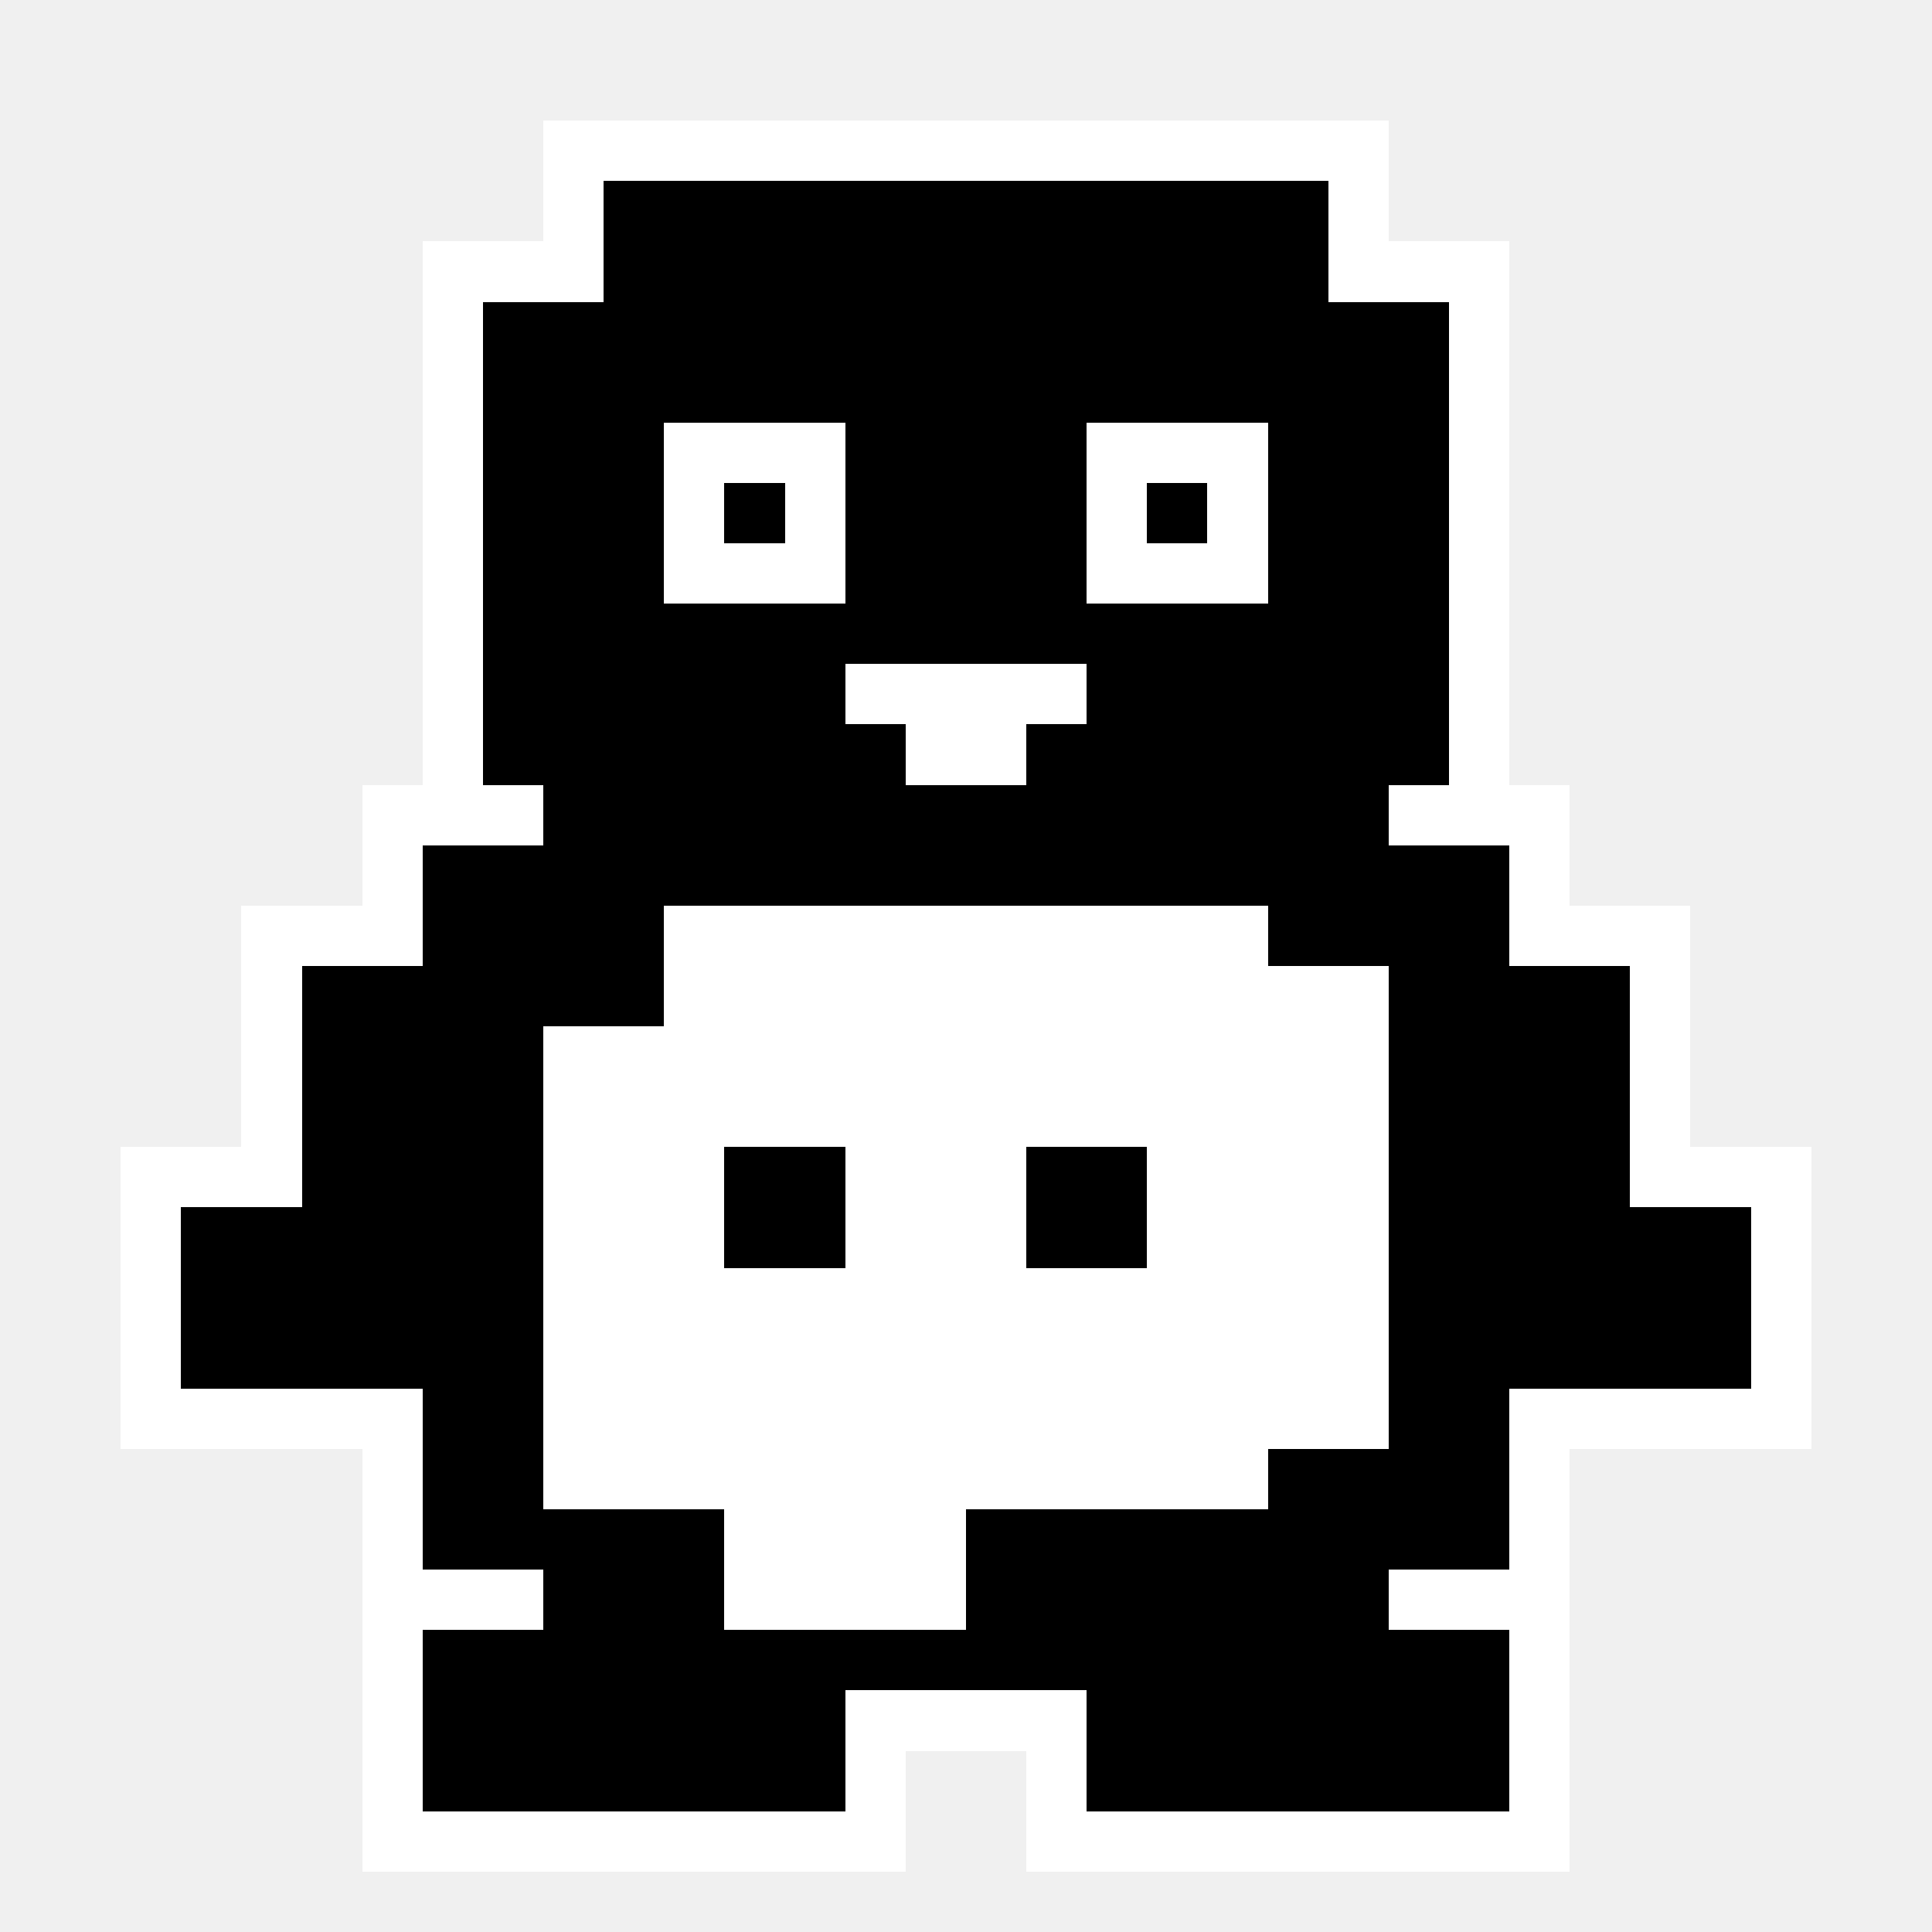
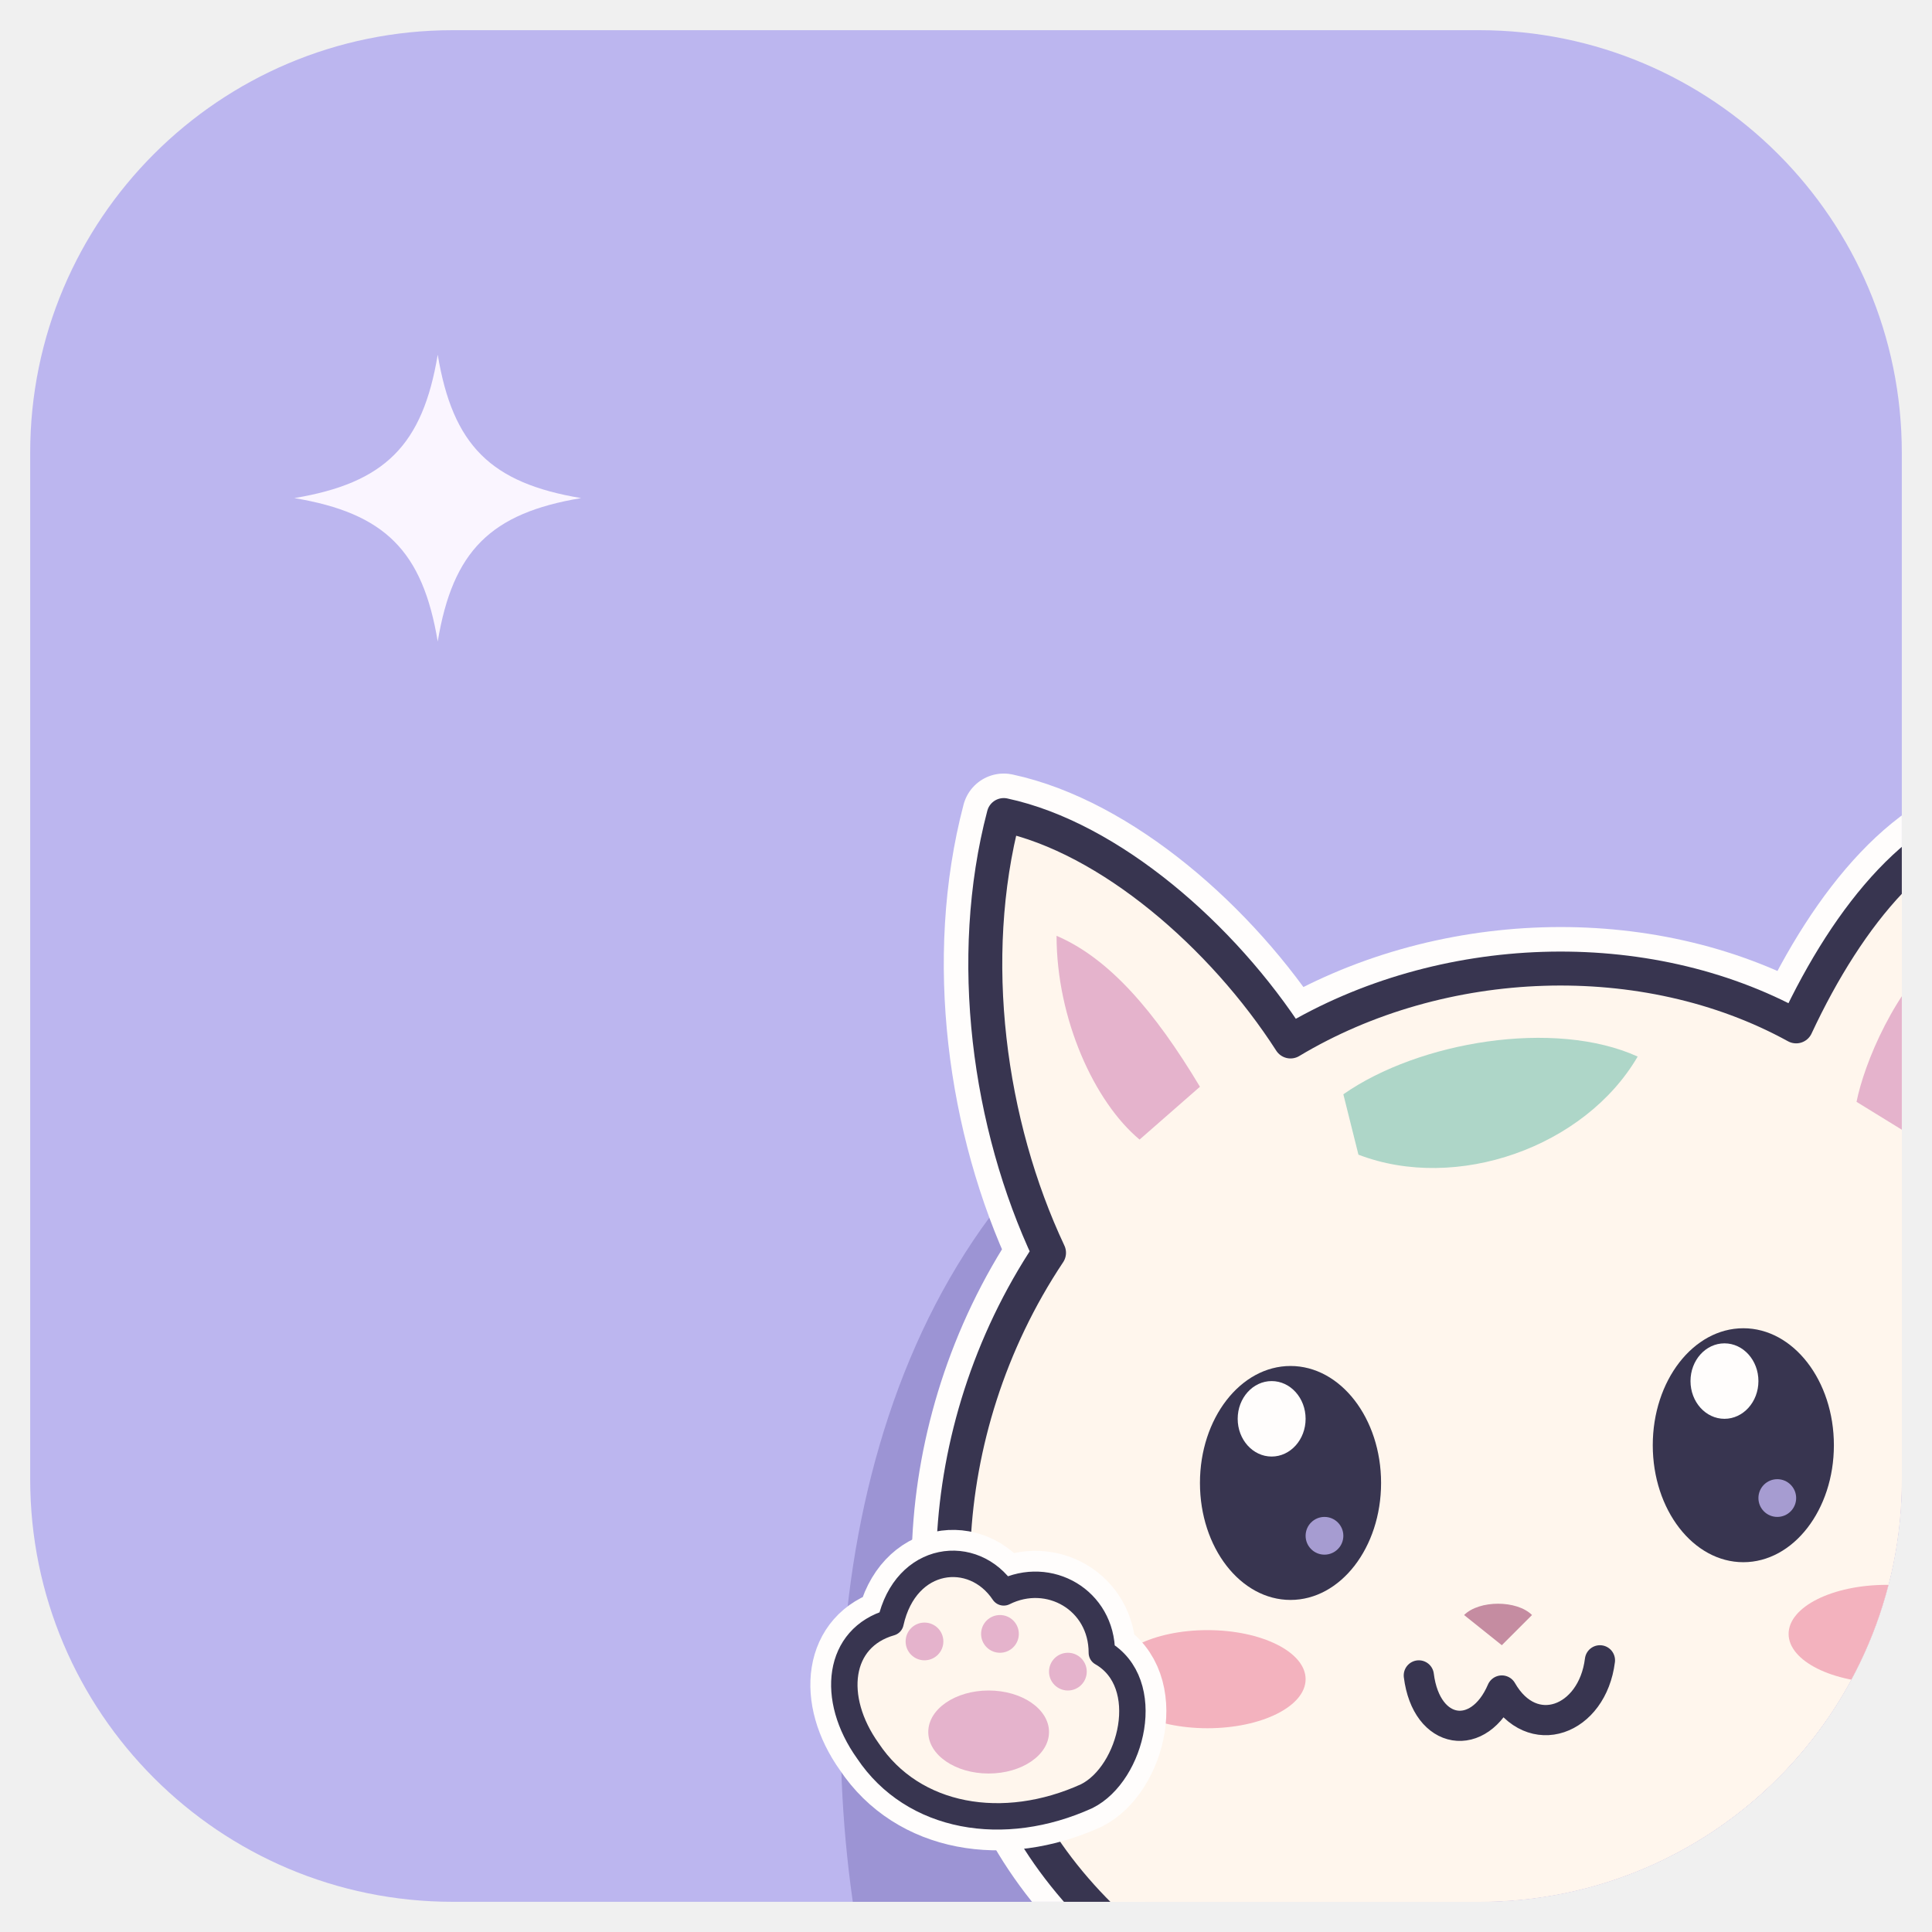
- <svg xmlns="http://www.w3.org/2000/svg" viewBox="0 0 32 32" shape-rendering="crispEdges">
-   <rect x="9" y="2" width="14" height="1" fill="#fff" />
-   <rect x="9" y="3" width="1" height="1" fill="#fff" />
-   <rect x="10" y="3" width="12" height="1" fill="#000" />
-   <rect x="22" y="3" width="1" height="1" fill="#fff" />
-   <rect x="7" y="4" width="3" height="1" fill="#fff" />
-   <rect x="10" y="4" width="12" height="1" fill="#000" />
-   <rect x="22" y="4" width="3" height="1" fill="#fff" />
-   <rect x="7" y="5" width="1" height="1" fill="#fff" />
-   <rect x="8" y="5" width="16" height="1" fill="#000" />
-   <rect x="24" y="5" width="1" height="1" fill="#fff" />
-   <rect x="7" y="6" width="1" height="1" fill="#fff" />
-   <rect x="8" y="6" width="16" height="1" fill="#000" />
-   <rect x="24" y="6" width="1" height="1" fill="#fff" />
-   <rect x="7" y="7" width="1" height="1" fill="#fff" />
-   <rect x="8" y="7" width="3" height="1" fill="#000" />
-   <rect x="11" y="7" width="3" height="1" fill="#fff" />
-   <rect x="14" y="7" width="4" height="1" fill="#000" />
-   <rect x="18" y="7" width="3" height="1" fill="#fff" />
-   <rect x="21" y="7" width="3" height="1" fill="#000" />
-   <rect x="24" y="7" width="1" height="1" fill="#fff" />
-   <rect x="7" y="8" width="1" height="1" fill="#fff" />
-   <rect x="8" y="8" width="3" height="1" fill="#000" />
-   <rect x="11" y="8" width="1" height="1" fill="#fff" />
-   <rect x="12" y="8" width="1" height="1" fill="#000" />
-   <rect x="13" y="8" width="1" height="1" fill="#fff" />
-   <rect x="14" y="8" width="4" height="1" fill="#000" />
-   <rect x="18" y="8" width="1" height="1" fill="#fff" />
-   <rect x="19" y="8" width="1" height="1" fill="#000" />
-   <rect x="20" y="8" width="1" height="1" fill="#fff" />
-   <rect x="21" y="8" width="3" height="1" fill="#000" />
-   <rect x="24" y="8" width="1" height="1" fill="#fff" />
-   <rect x="7" y="9" width="1" height="1" fill="#fff" />
-   <rect x="8" y="9" width="3" height="1" fill="#000" />
-   <rect x="11" y="9" width="3" height="1" fill="#fff" />
-   <rect x="14" y="9" width="4" height="1" fill="#000" />
-   <rect x="18" y="9" width="3" height="1" fill="#fff" />
-   <rect x="21" y="9" width="3" height="1" fill="#000" />
-   <rect x="24" y="9" width="1" height="1" fill="#fff" />
-   <rect x="7" y="10" width="1" height="1" fill="#fff" />
-   <rect x="8" y="10" width="16" height="1" fill="#000" />
-   <rect x="24" y="10" width="1" height="1" fill="#fff" />
-   <rect x="7" y="11" width="1" height="1" fill="#fff" />
-   <rect x="8" y="11" width="6" height="1" fill="#000" />
-   <rect x="14" y="11" width="4" height="1" fill="#fff" />
-   <rect x="18" y="11" width="6" height="1" fill="#000" />
-   <rect x="24" y="11" width="1" height="1" fill="#fff" />
-   <rect x="7" y="12" width="1" height="1" fill="#fff" />
-   <rect x="8" y="12" width="7" height="1" fill="#000" />
-   <rect x="15" y="12" width="2" height="1" fill="#fff" />
-   <rect x="17" y="12" width="7" height="1" fill="#000" />
-   <rect x="24" y="12" width="1" height="1" fill="#fff" />
-   <rect x="6" y="13" width="3" height="1" fill="#fff" />
-   <rect x="9" y="13" width="14" height="1" fill="#000" />
-   <rect x="23" y="13" width="3" height="1" fill="#fff" />
-   <rect x="6" y="14" width="1" height="1" fill="#fff" />
-   <rect x="7" y="14" width="18" height="1" fill="#000" />
-   <rect x="25" y="14" width="1" height="1" fill="#fff" />
-   <rect x="4" y="15" width="3" height="1" fill="#fff" />
-   <rect x="7" y="15" width="4" height="1" fill="#000" />
-   <rect x="11" y="15" width="10" height="1" fill="#fff" />
-   <rect x="21" y="15" width="4" height="1" fill="#000" />
-   <rect x="25" y="15" width="3" height="1" fill="#fff" />
-   <rect x="4" y="16" width="1" height="1" fill="#fff" />
-   <rect x="5" y="16" width="6" height="1" fill="#000" />
-   <rect x="11" y="16" width="12" height="1" fill="#fff" />
-   <rect x="23" y="16" width="4" height="1" fill="#000" />
-   <rect x="27" y="16" width="1" height="1" fill="#fff" />
-   <rect x="4" y="17" width="1" height="1" fill="#fff" />
-   <rect x="5" y="17" width="4" height="1" fill="#000" />
-   <rect x="9" y="17" width="14" height="1" fill="#fff" />
-   <rect x="23" y="17" width="4" height="1" fill="#000" />
-   <rect x="27" y="17" width="1" height="1" fill="#fff" />
-   <rect x="4" y="18" width="1" height="1" fill="#fff" />
-   <rect x="5" y="18" width="4" height="1" fill="#000" />
-   <rect x="9" y="18" width="14" height="1" fill="#fff" />
-   <rect x="23" y="18" width="4" height="1" fill="#000" />
-   <rect x="27" y="18" width="1" height="1" fill="#fff" />
-   <rect x="2" y="19" width="3" height="1" fill="#fff" />
-   <rect x="5" y="19" width="4" height="1" fill="#000" />
-   <rect x="9" y="19" width="3" height="1" fill="#fff" />
-   <rect x="12" y="19" width="2" height="1" fill="#000" />
-   <rect x="14" y="19" width="3" height="1" fill="#fff" />
-   <rect x="17" y="19" width="2" height="1" fill="#000" />
-   <rect x="19" y="19" width="4" height="1" fill="#fff" />
-   <rect x="23" y="19" width="4" height="1" fill="#000" />
-   <rect x="27" y="19" width="3" height="1" fill="#fff" />
-   <rect x="2" y="20" width="1" height="1" fill="#fff" />
-   <rect x="3" y="20" width="6" height="1" fill="#000" />
-   <rect x="9" y="20" width="3" height="1" fill="#fff" />
-   <rect x="12" y="20" width="2" height="1" fill="#000" />
-   <rect x="14" y="20" width="3" height="1" fill="#fff" />
-   <rect x="17" y="20" width="2" height="1" fill="#000" />
-   <rect x="19" y="20" width="4" height="1" fill="#fff" />
-   <rect x="23" y="20" width="6" height="1" fill="#000" />
-   <rect x="29" y="20" width="1" height="1" fill="#fff" />
-   <rect x="2" y="21" width="1" height="1" fill="#fff" />
-   <rect x="3" y="21" width="6" height="1" fill="#000" />
-   <rect x="9" y="21" width="14" height="1" fill="#fff" />
-   <rect x="23" y="21" width="6" height="1" fill="#000" />
-   <rect x="29" y="21" width="1" height="1" fill="#fff" />
-   <rect x="2" y="22" width="1" height="1" fill="#fff" />
-   <rect x="3" y="22" width="6" height="1" fill="#000" />
-   <rect x="9" y="22" width="14" height="1" fill="#fff" />
-   <rect x="23" y="22" width="6" height="1" fill="#000" />
-   <rect x="29" y="22" width="1" height="1" fill="#fff" />
-   <rect x="2" y="23" width="5" height="1" fill="#fff" />
-   <rect x="7" y="23" width="2" height="1" fill="#000" />
-   <rect x="9" y="23" width="14" height="1" fill="#fff" />
-   <rect x="23" y="23" width="2" height="1" fill="#000" />
-   <rect x="25" y="23" width="5" height="1" fill="#fff" />
-   <rect x="6" y="24" width="1" height="1" fill="#fff" />
-   <rect x="7" y="24" width="2" height="1" fill="#000" />
-   <rect x="9" y="24" width="12" height="1" fill="#fff" />
-   <rect x="21" y="24" width="4" height="1" fill="#000" />
-   <rect x="25" y="24" width="1" height="1" fill="#fff" />
-   <rect x="6" y="25" width="1" height="1" fill="#fff" />
-   <rect x="7" y="25" width="5" height="1" fill="#000" />
-   <rect x="12" y="25" width="4" height="1" fill="#fff" />
-   <rect x="16" y="25" width="9" height="1" fill="#000" />
-   <rect x="25" y="25" width="1" height="1" fill="#fff" />
-   <rect x="6" y="26" width="3" height="1" fill="#fff" />
-   <rect x="9" y="26" width="3" height="1" fill="#000" />
-   <rect x="12" y="26" width="4" height="1" fill="#fff" />
-   <rect x="16" y="26" width="7" height="1" fill="#000" />
-   <rect x="23" y="26" width="3" height="1" fill="#fff" />
-   <rect x="6" y="27" width="1" height="1" fill="#fff" />
-   <rect x="7" y="27" width="18" height="1" fill="#000" />
-   <rect x="25" y="27" width="1" height="1" fill="#fff" />
-   <rect x="6" y="28" width="1" height="1" fill="#fff" />
-   <rect x="7" y="28" width="7" height="1" fill="#000" />
-   <rect x="14" y="28" width="4" height="1" fill="#fff" />
-   <rect x="18" y="28" width="7" height="1" fill="#000" />
-   <rect x="25" y="28" width="1" height="1" fill="#fff" />
-   <rect x="6" y="29" width="1" height="1" fill="#fff" />
-   <rect x="7" y="29" width="7" height="1" fill="#000" />
-   <rect x="14" y="29" width="1" height="1" fill="#fff" />
-   <rect x="17" y="29" width="1" height="1" fill="#fff" />
-   <rect x="18" y="29" width="7" height="1" fill="#000" />
-   <rect x="25" y="29" width="1" height="1" fill="#fff" />
-   <rect x="6" y="30" width="9" height="1" fill="#fff" />
-   <rect x="17" y="30" width="9" height="1" fill="#fff" />
+ <svg xmlns="http://www.w3.org/2000/svg" viewBox="0 0 256 256">
+   <defs>
+     <clipPath id="tile">
+       <rect x="4" y="4" width="248" height="248" rx="56" />
+     </clipPath>
+   </defs>
+   <g clip-path="url(#tile)">
+     <rect x="4" y="4" width="248" height="248" rx="56" fill="#BCB6EF" />
+     <path d="M113 252 C107 210 117 160 157 139 C188 122 228 124 252 143 L252 252 Z" fill="#9C94D4" stroke="none" stroke-width="1" stroke-linecap="round" stroke-linejoin="round" />
+     <path d="M58 47 C60 59 65 64 77 66 C65 68 60 73 58 85 C56 73 51 68 39 66 C51 64 56 59 58 47 Z" fill="#FAF5FF" stroke="none" stroke-width="1" stroke-linecap="round" stroke-linejoin="round" />
+     <path d="M139 166 C131 149 128 127 133 108 C147 111 162 124 171 138 C191 126 218 125 238 136 C245 121 255 109 266 108 C270 126 270 145 265 164 C281 184 281 212 268 234 C258 259 233 274 204 276 C171 277 143 258 134 237 C123 220 123 190 139 166 Z" fill="#FFF6ED" stroke="#FFFDFC" stroke-width="11" stroke-linecap="round" stroke-linejoin="round" />
+     <path d="M139 166 C131 149 128 127 133 108 C147 111 162 124 171 138 C191 126 218 125 238 136 C245 121 255 109 266 108 C270 126 270 145 265 164 C281 184 281 212 268 234 C258 259 233 274 204 276 C171 277 143 258 134 237 C123 220 123 190 139 166 Z" fill="#FFF6ED" stroke="#383550" stroke-width="4.5" stroke-linecap="round" stroke-linejoin="round" />
+     <path d="M140 124 C140 135 145 146 151 151 L159 144 C153 134 147 127 140 124 Z" fill="#E5B3CC" stroke="none" stroke-width="1" stroke-linecap="round" stroke-linejoin="round" />
+     <path d="M258 125 C251 131 247 141 246 146 L259 154 C262 143 261 134 258 125 Z" fill="#E5B3CC" stroke="none" stroke-width="1" stroke-linecap="round" stroke-linejoin="round" />
+     <path d="M178 145 C188 138 206 135 217 140 C210 152 193 158 180 153 Z" fill="#AED6C8" stroke="none" stroke-width="1" stroke-linecap="round" stroke-linejoin="round" />
+     <ellipse cx="171" cy="196.5" rx="12" ry="15.5" fill="#383550" stroke="none" stroke-width="1" />
+     <ellipse cx="231" cy="191.5" rx="12" ry="15.5" fill="#383550" stroke="none" stroke-width="1" />
+     <ellipse cx="168.5" cy="188" rx="4.5" ry="5" fill="#FFFDFC" stroke="none" stroke-width="1" />
+     <ellipse cx="228.5" cy="183" rx="4.5" ry="5" fill="#FFFDFC" stroke="none" stroke-width="1" />
+     <ellipse cx="175.5" cy="203.5" rx="2.5" ry="2.5" fill="#A69CD1" stroke="none" stroke-width="1" />
+     <ellipse cx="235.5" cy="198.5" rx="2.5" ry="2.5" fill="#A69CD1" stroke="none" stroke-width="1" />
+     <ellipse cx="160" cy="222.5" rx="13" ry="6.5" fill="#F3B2BE" stroke="none" stroke-width="1" />
+     <ellipse cx="250" cy="216.5" rx="13" ry="6.5" fill="#F3B2BE" stroke="none" stroke-width="1" />
+     <path d="M194 214 C196 212 201 212 203 214 L199 218 Z" fill="#C58CA1" stroke="none" stroke-width="1" stroke-linecap="round" stroke-linejoin="round" />
+     <path d="M188 222 C189 230 196 231 199 224 C203 231 211 228 212 220" fill="none" stroke="#383550" stroke-width="4" stroke-linecap="round" stroke-linejoin="round" />
+     <path d="M115 232 C110 225 111 217 118 215 C120 206 129 205 133 211 C139 208 146 212 146 219 C153 223 150 235 144 238 C133 243 121 241 115 232 Z" fill="#FFF6ED" stroke="#FFFDFC" stroke-width="9" stroke-linecap="round" stroke-linejoin="round" />
+     <path d="M115 232 C110 225 111 217 118 215 C120 206 129 205 133 211 C139 208 146 212 146 219 C153 223 150 235 144 238 C133 243 121 241 115 232 Z" fill="#FFF6ED" stroke="#383550" stroke-width="3.5" stroke-linecap="round" stroke-linejoin="round" />
+     <ellipse cx="131" cy="229.5" rx="8" ry="5.5" fill="#E5B3CC" stroke="none" stroke-width="1" />
+     <ellipse cx="122.5" cy="217.5" rx="2.5" ry="2.5" fill="#E5B3CC" stroke="none" stroke-width="1" />
+     <ellipse cx="132.5" cy="216.5" rx="2.5" ry="2.5" fill="#E5B3CC" stroke="none" stroke-width="1" />
+     <ellipse cx="141.5" cy="221.5" rx="2.5" ry="2.5" fill="#E5B3CC" stroke="none" stroke-width="1" />
+   </g>
</svg>
